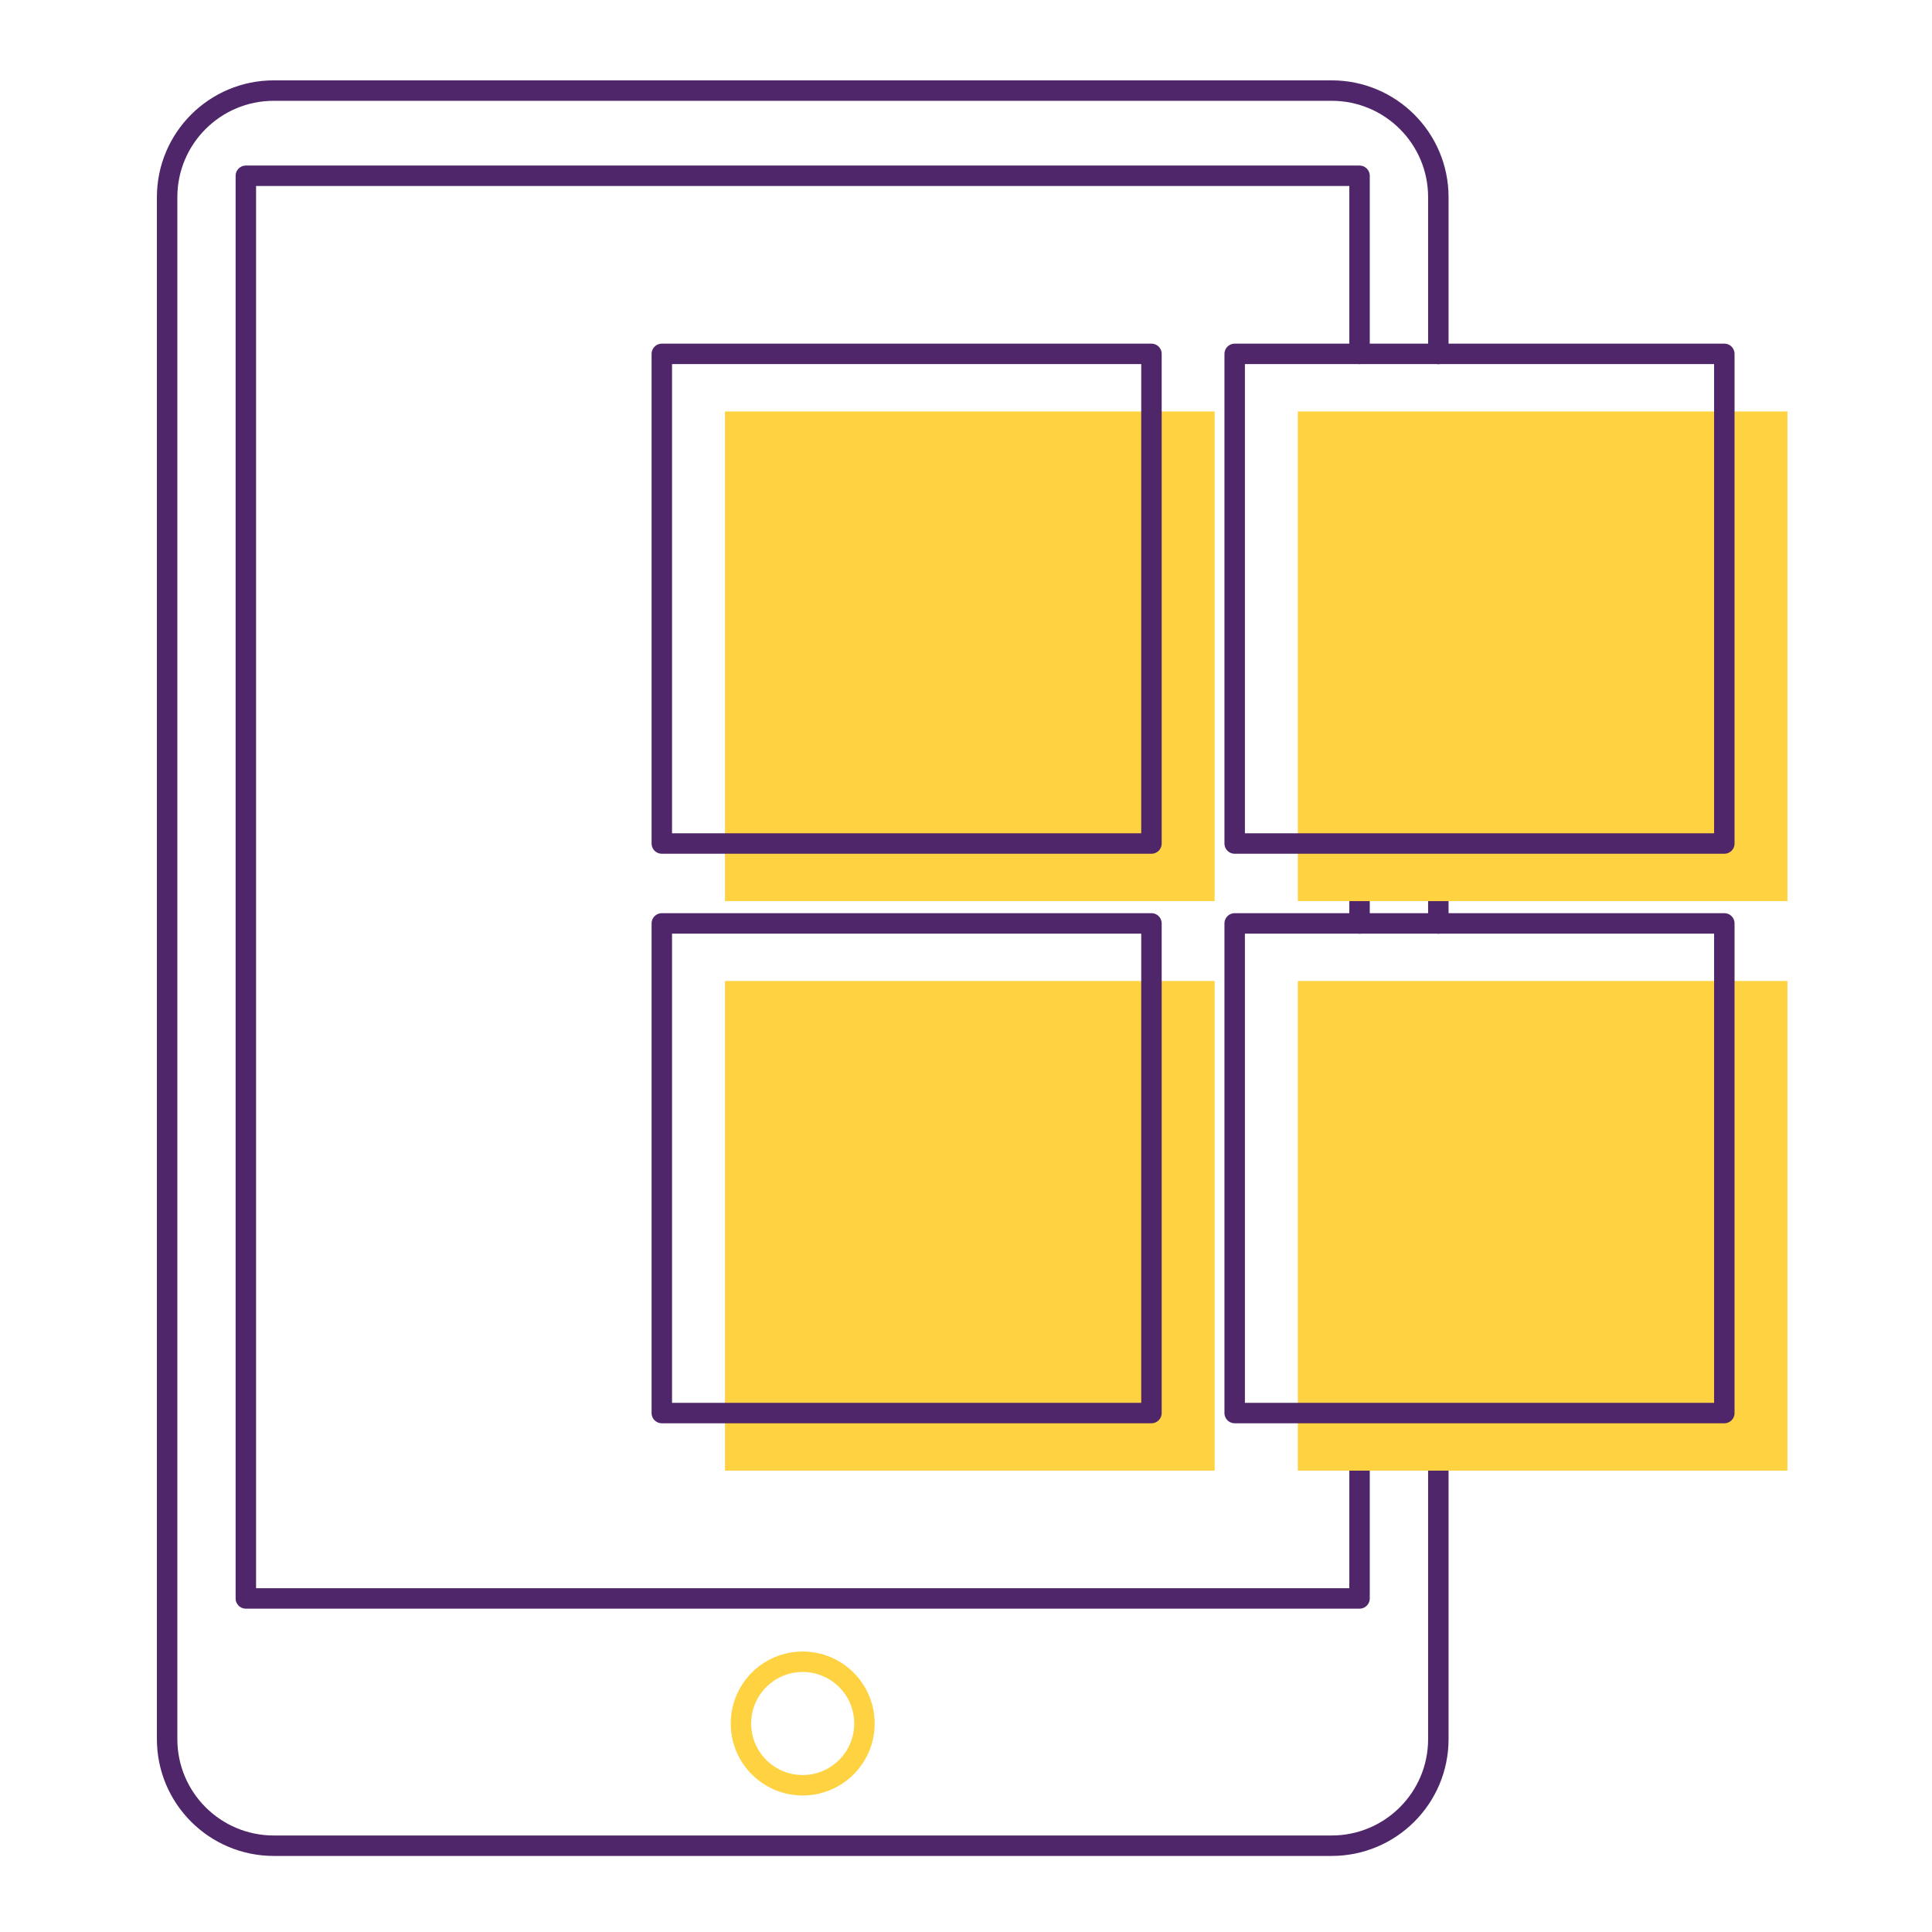
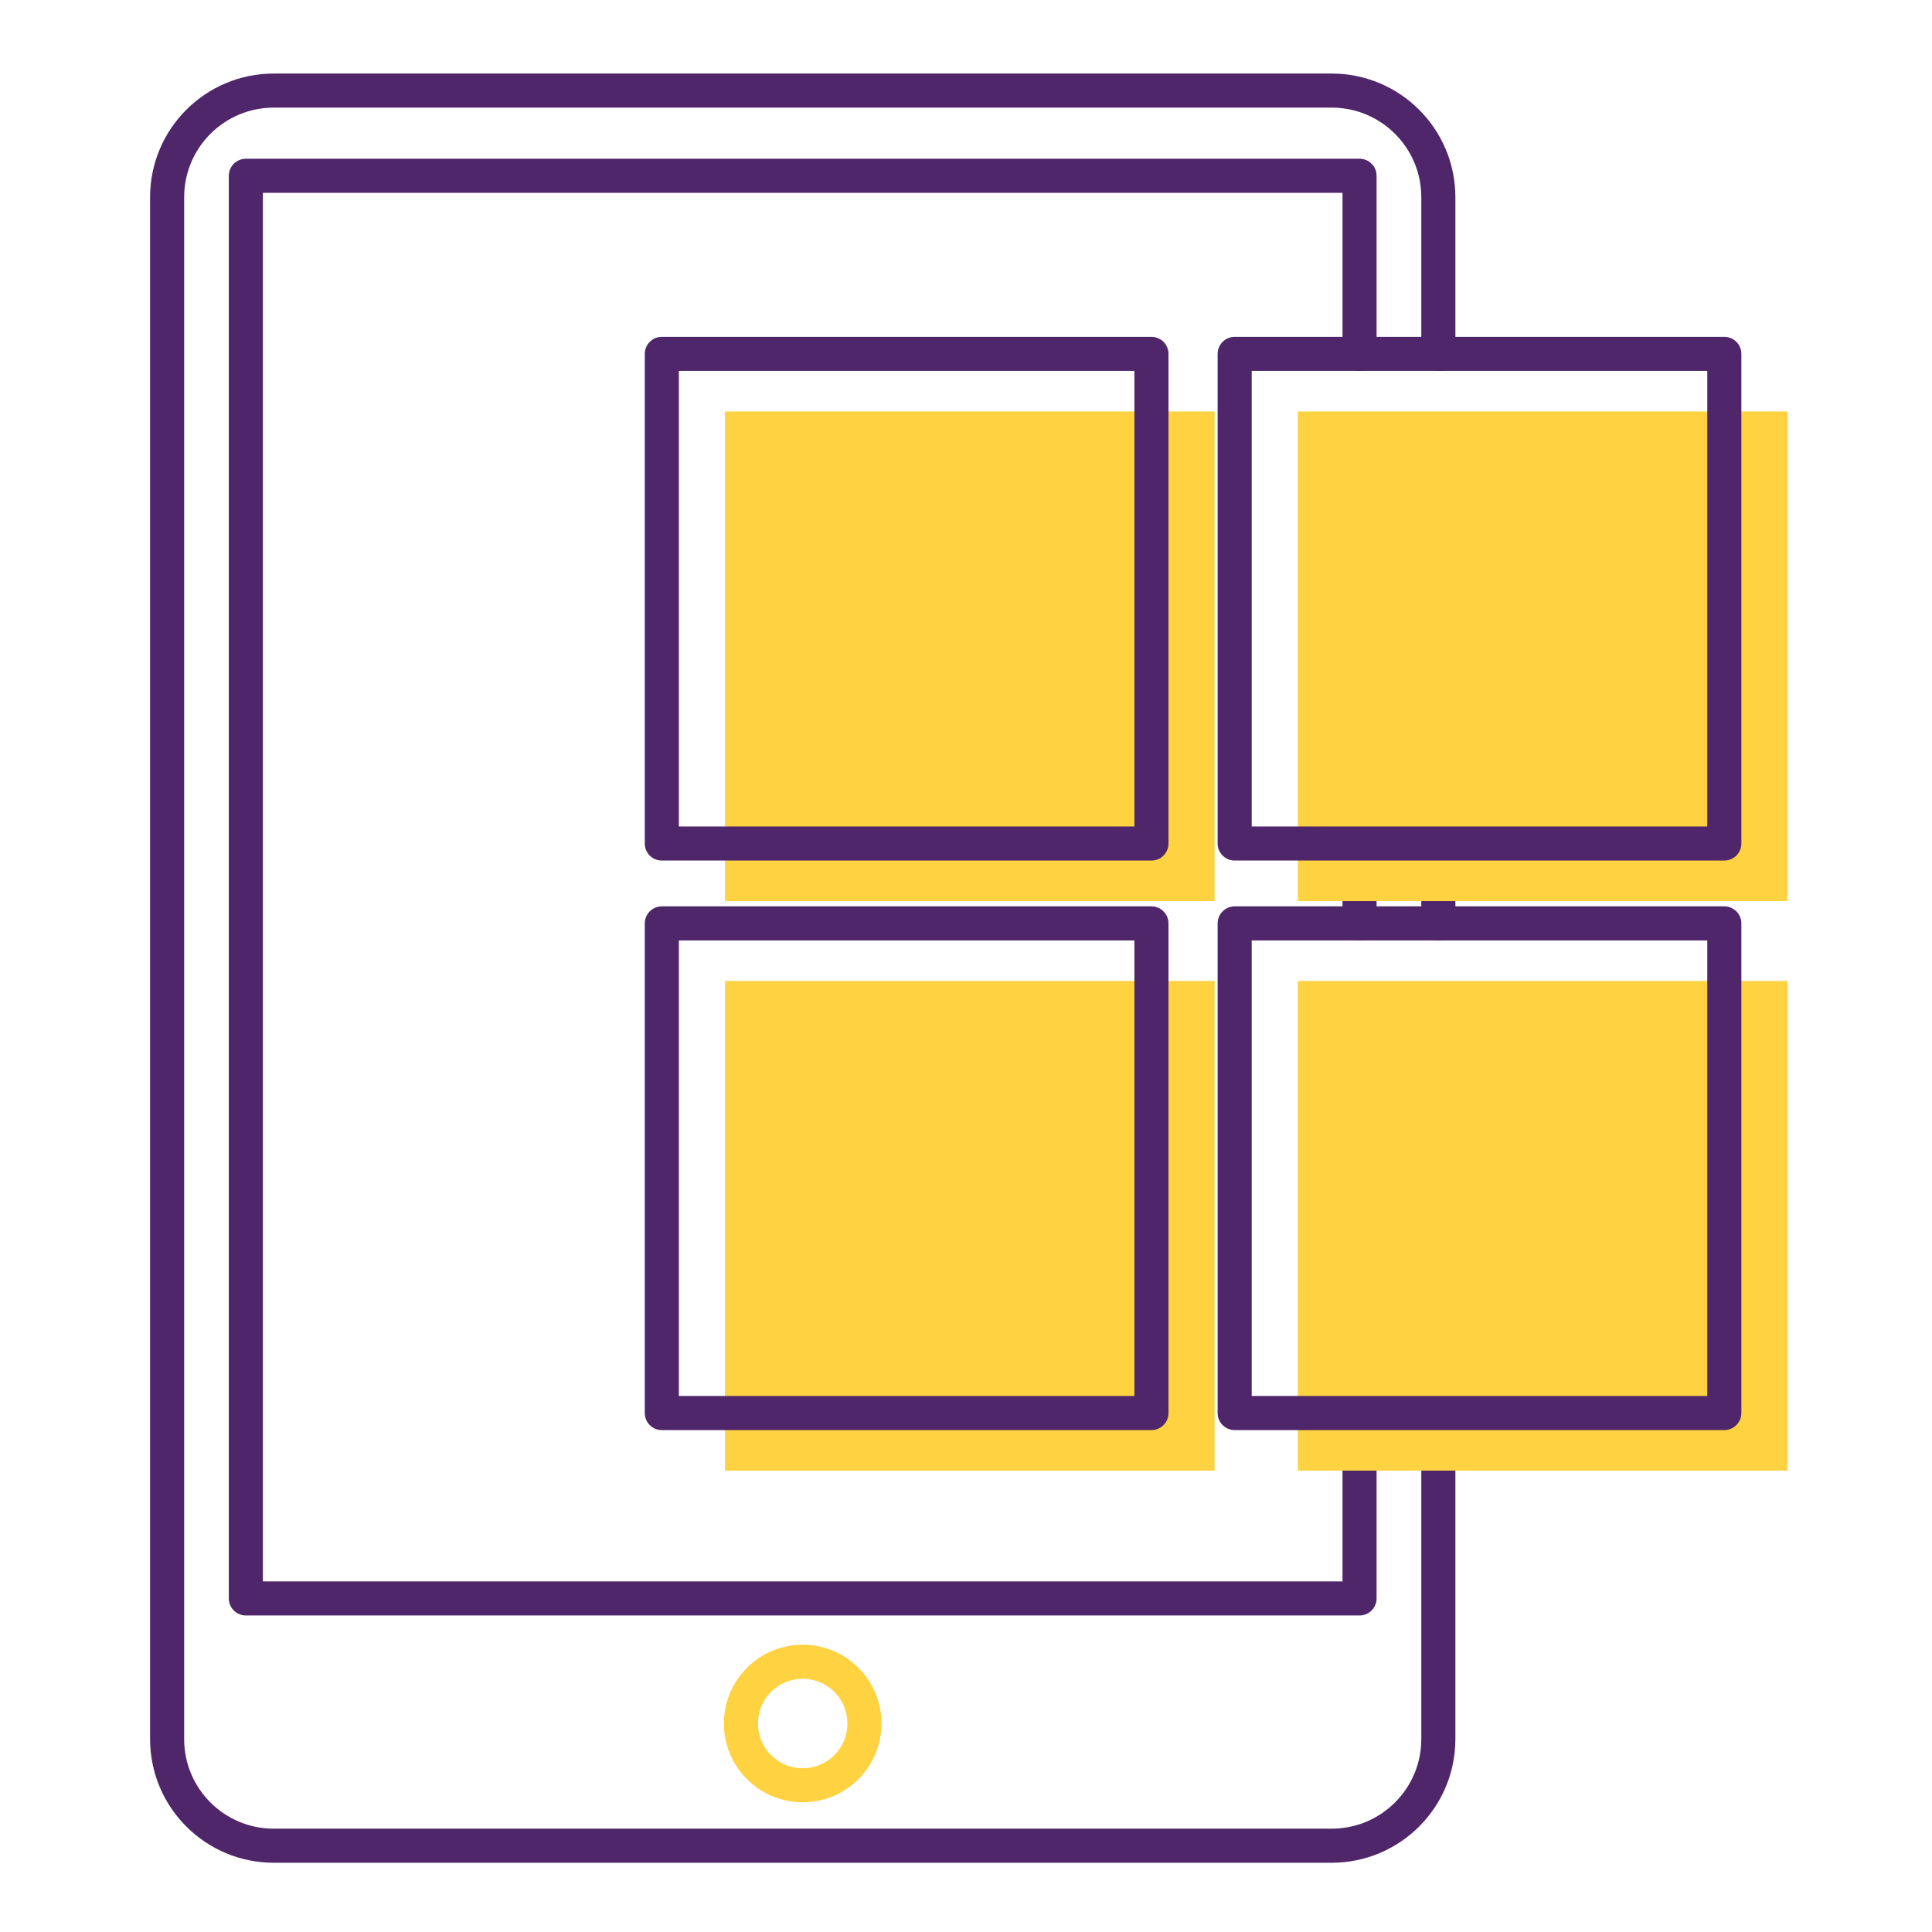
<svg xmlns="http://www.w3.org/2000/svg" id="Vrstva_1" version="1.1" viewBox="0 0 283.46 283.46">
  <defs>
    <style>
      .st0 {
-         stroke: #4f266a;
-       }
- 
-       .st0, .st1 {
-         fill: none;
-         stroke-linecap: round;
-         stroke-linejoin: round;
-         stroke-width: 3px;
-       }
- 
-       .st2 {
        fill: #ffd241;
      }

      .st1 {
+         stroke: #4f266a;
+       }
+ 
+       .st1, .st2 {
+         fill: none;
+         stroke-linecap: round;
+         stroke-linejoin: round;
+         stroke-width: 5px;
+       }
+ 
+       .st2 {
        stroke: #ffd241;
      }
    </style>
  </defs>
-   <path class="st0" d="M211.03,148.88v106.28c0,8.64-7.01,15.64-15.65,15.64H40.17c-8.64,0-15.65-7-15.65-15.64V28.93c0-8.64,7.01-15.64,15.65-15.64h155.21c8.64,0,15.65,7,15.65,15.64v23" />
-   <polyline class="st0" points="211.03 67.86 211.03 123.77 211.03 132.21 211.03 135.49" />
-   <polyline class="st0" points="199.47 148.88 199.47 207.33 199.47 215.77 199.47 234.52 36.07 234.52 36.07 25.79 199.47 25.79 199.47 51.92" />
-   <polyline class="st0" points="199.47 67.86 199.47 123.77 199.47 132.21 199.47 135.49" />
-   <circle class="st1" cx="117.77" cy="252.87" r="9.06" />
-   <rect class="st2" x="106.37" y="60.37" width="71.84" height="71.84" />
-   <rect class="st2" x="190.41" y="60.37" width="71.84" height="71.84" />
-   <rect class="st2" x="106.37" y="143.93" width="71.84" height="71.84" />
-   <rect class="st2" x="190.41" y="143.93" width="71.84" height="71.84" />
-   <rect class="st0" x="97.1" y="51.92" width="71.84" height="71.84" />
-   <rect class="st0" x="181.15" y="51.92" width="71.84" height="71.84" />
-   <rect class="st0" x="97.1" y="135.48" width="71.84" height="71.84" />
-   <rect class="st0" x="181.15" y="135.48" width="71.84" height="71.84" />
+   <path class="st1" d="M211.03,148.88v106.28c0,8.64-7.01,15.64-15.65,15.64H40.17c-8.64,0-15.65-7-15.65-15.64V28.93c0-8.64,7.01-15.64,15.65-15.64h155.21c8.64,0,15.65,7,15.65,15.64v23" />
+   <polyline class="st1" points="211.03 67.86 211.03 123.77 211.03 132.21 211.03 135.49" />
+   <polyline class="st1" points="199.47 148.88 199.47 207.33 199.47 215.77 199.47 234.52 36.07 234.52 36.07 25.79 199.47 25.79 199.47 51.92" />
+   <polyline class="st1" points="199.47 67.86 199.47 123.77 199.47 132.21 199.47 135.49" />
+   <circle class="st2" cx="117.77" cy="252.87" r="9.06" />
+   <rect class="st0" x="106.37" y="60.37" width="71.84" height="71.84" />
+   <rect class="st0" x="190.41" y="60.37" width="71.84" height="71.84" />
+   <rect class="st0" x="106.37" y="143.93" width="71.84" height="71.84" />
+   <rect class="st0" x="190.41" y="143.93" width="71.84" height="71.84" />
+   <rect class="st1" x="97.1" y="51.92" width="71.84" height="71.84" />
+   <rect class="st1" x="181.15" y="51.92" width="71.84" height="71.84" />
+   <rect class="st1" x="97.1" y="135.48" width="71.84" height="71.84" />
+   <rect class="st1" x="181.15" y="135.48" width="71.84" height="71.84" />
</svg>
